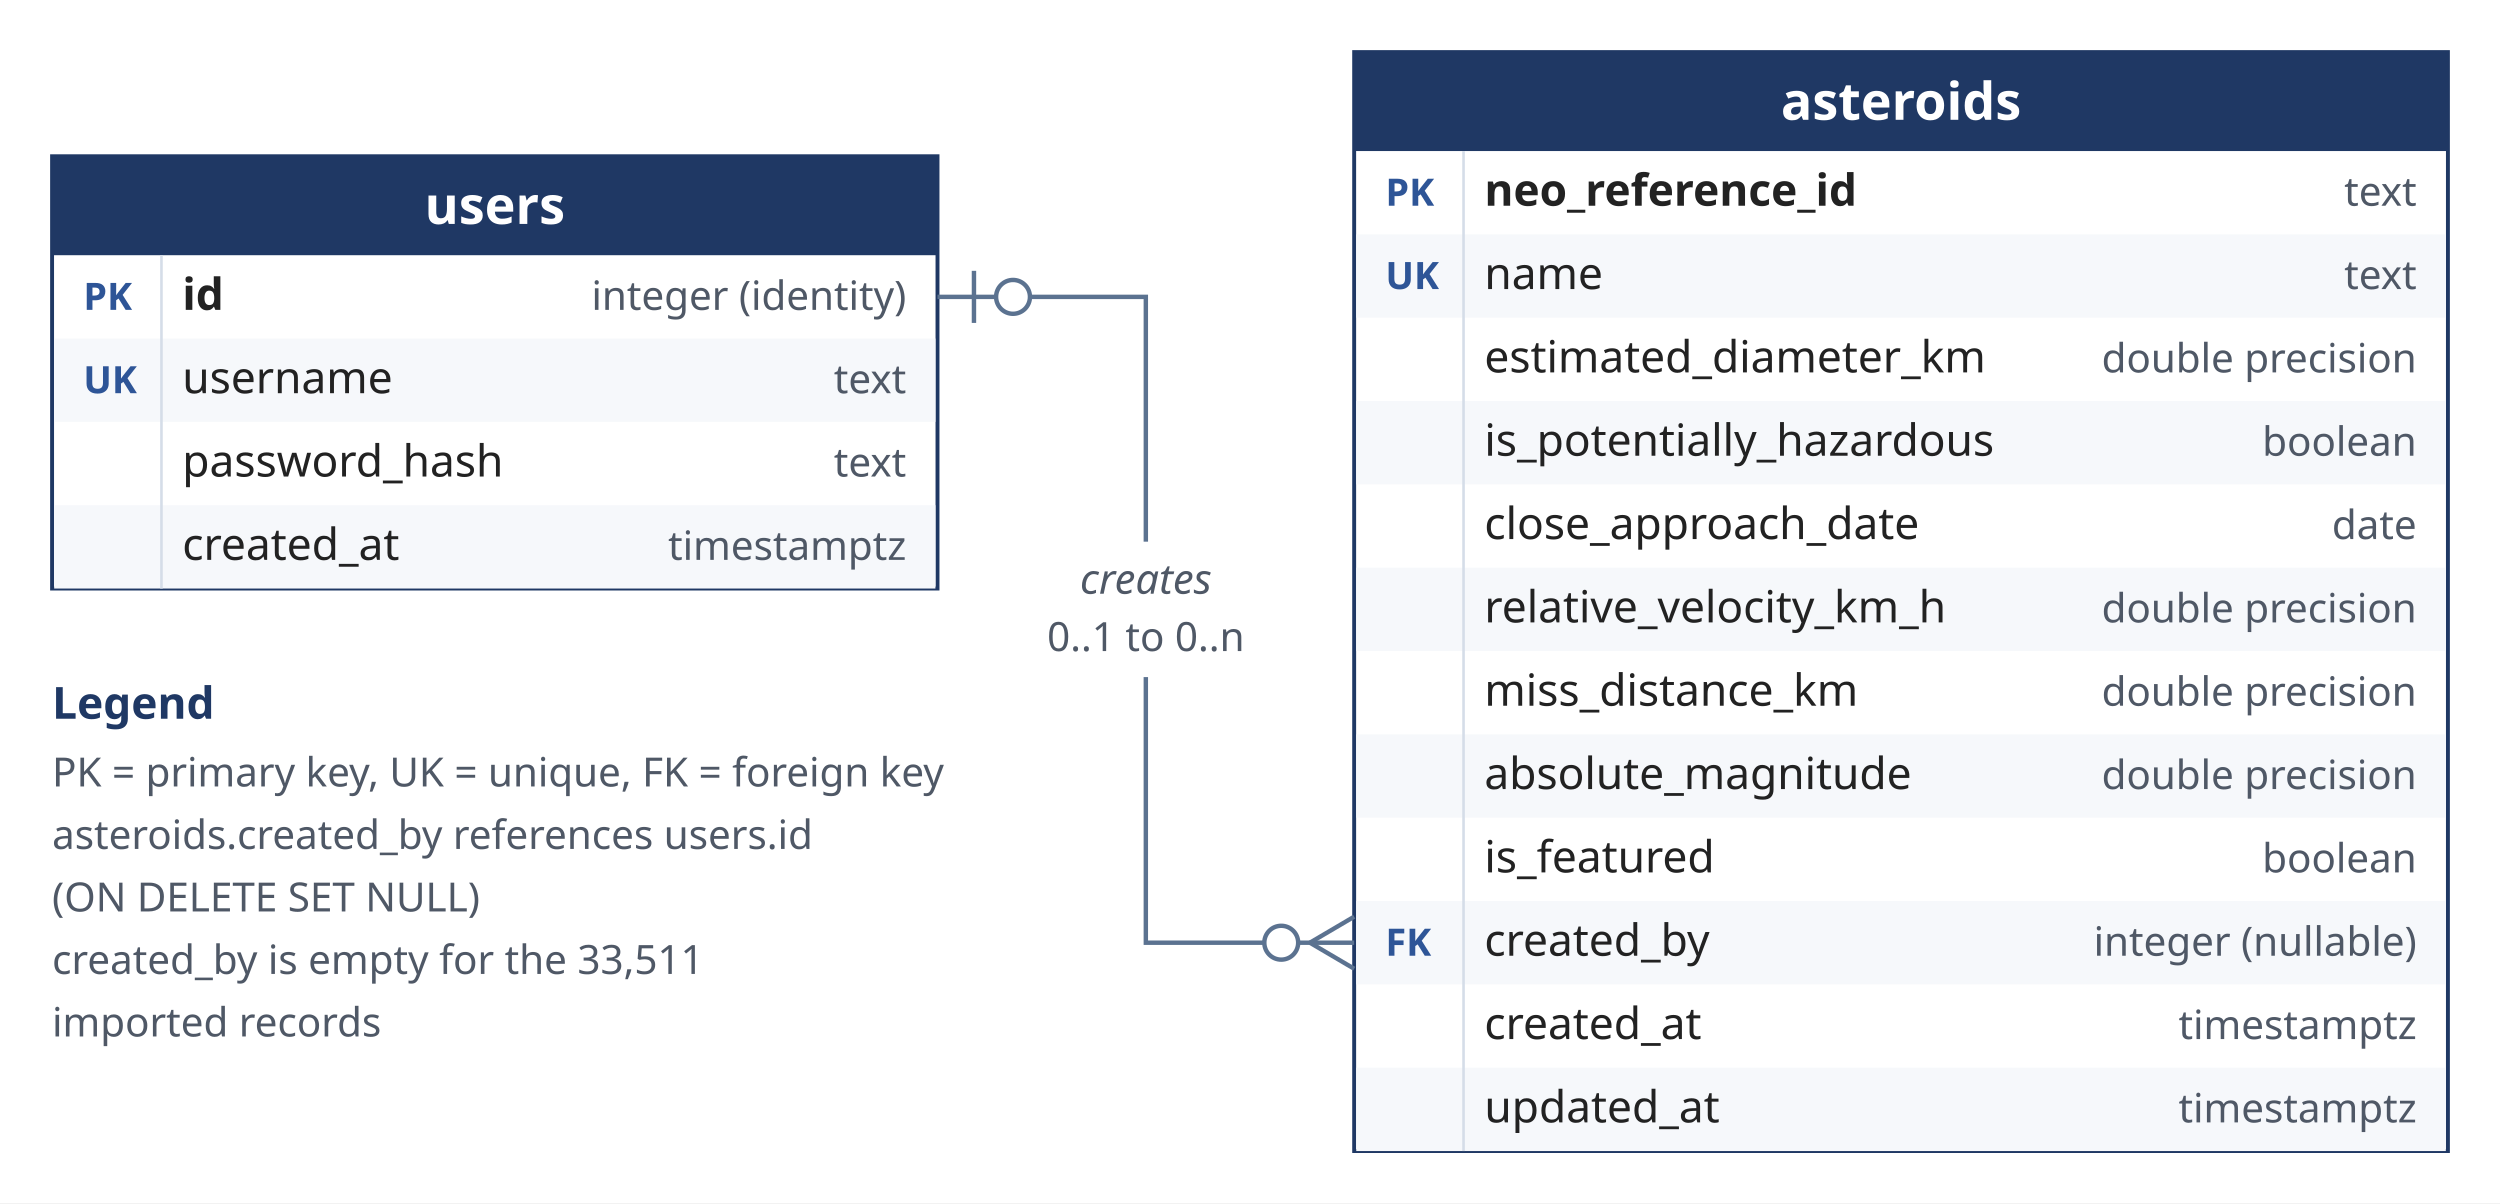
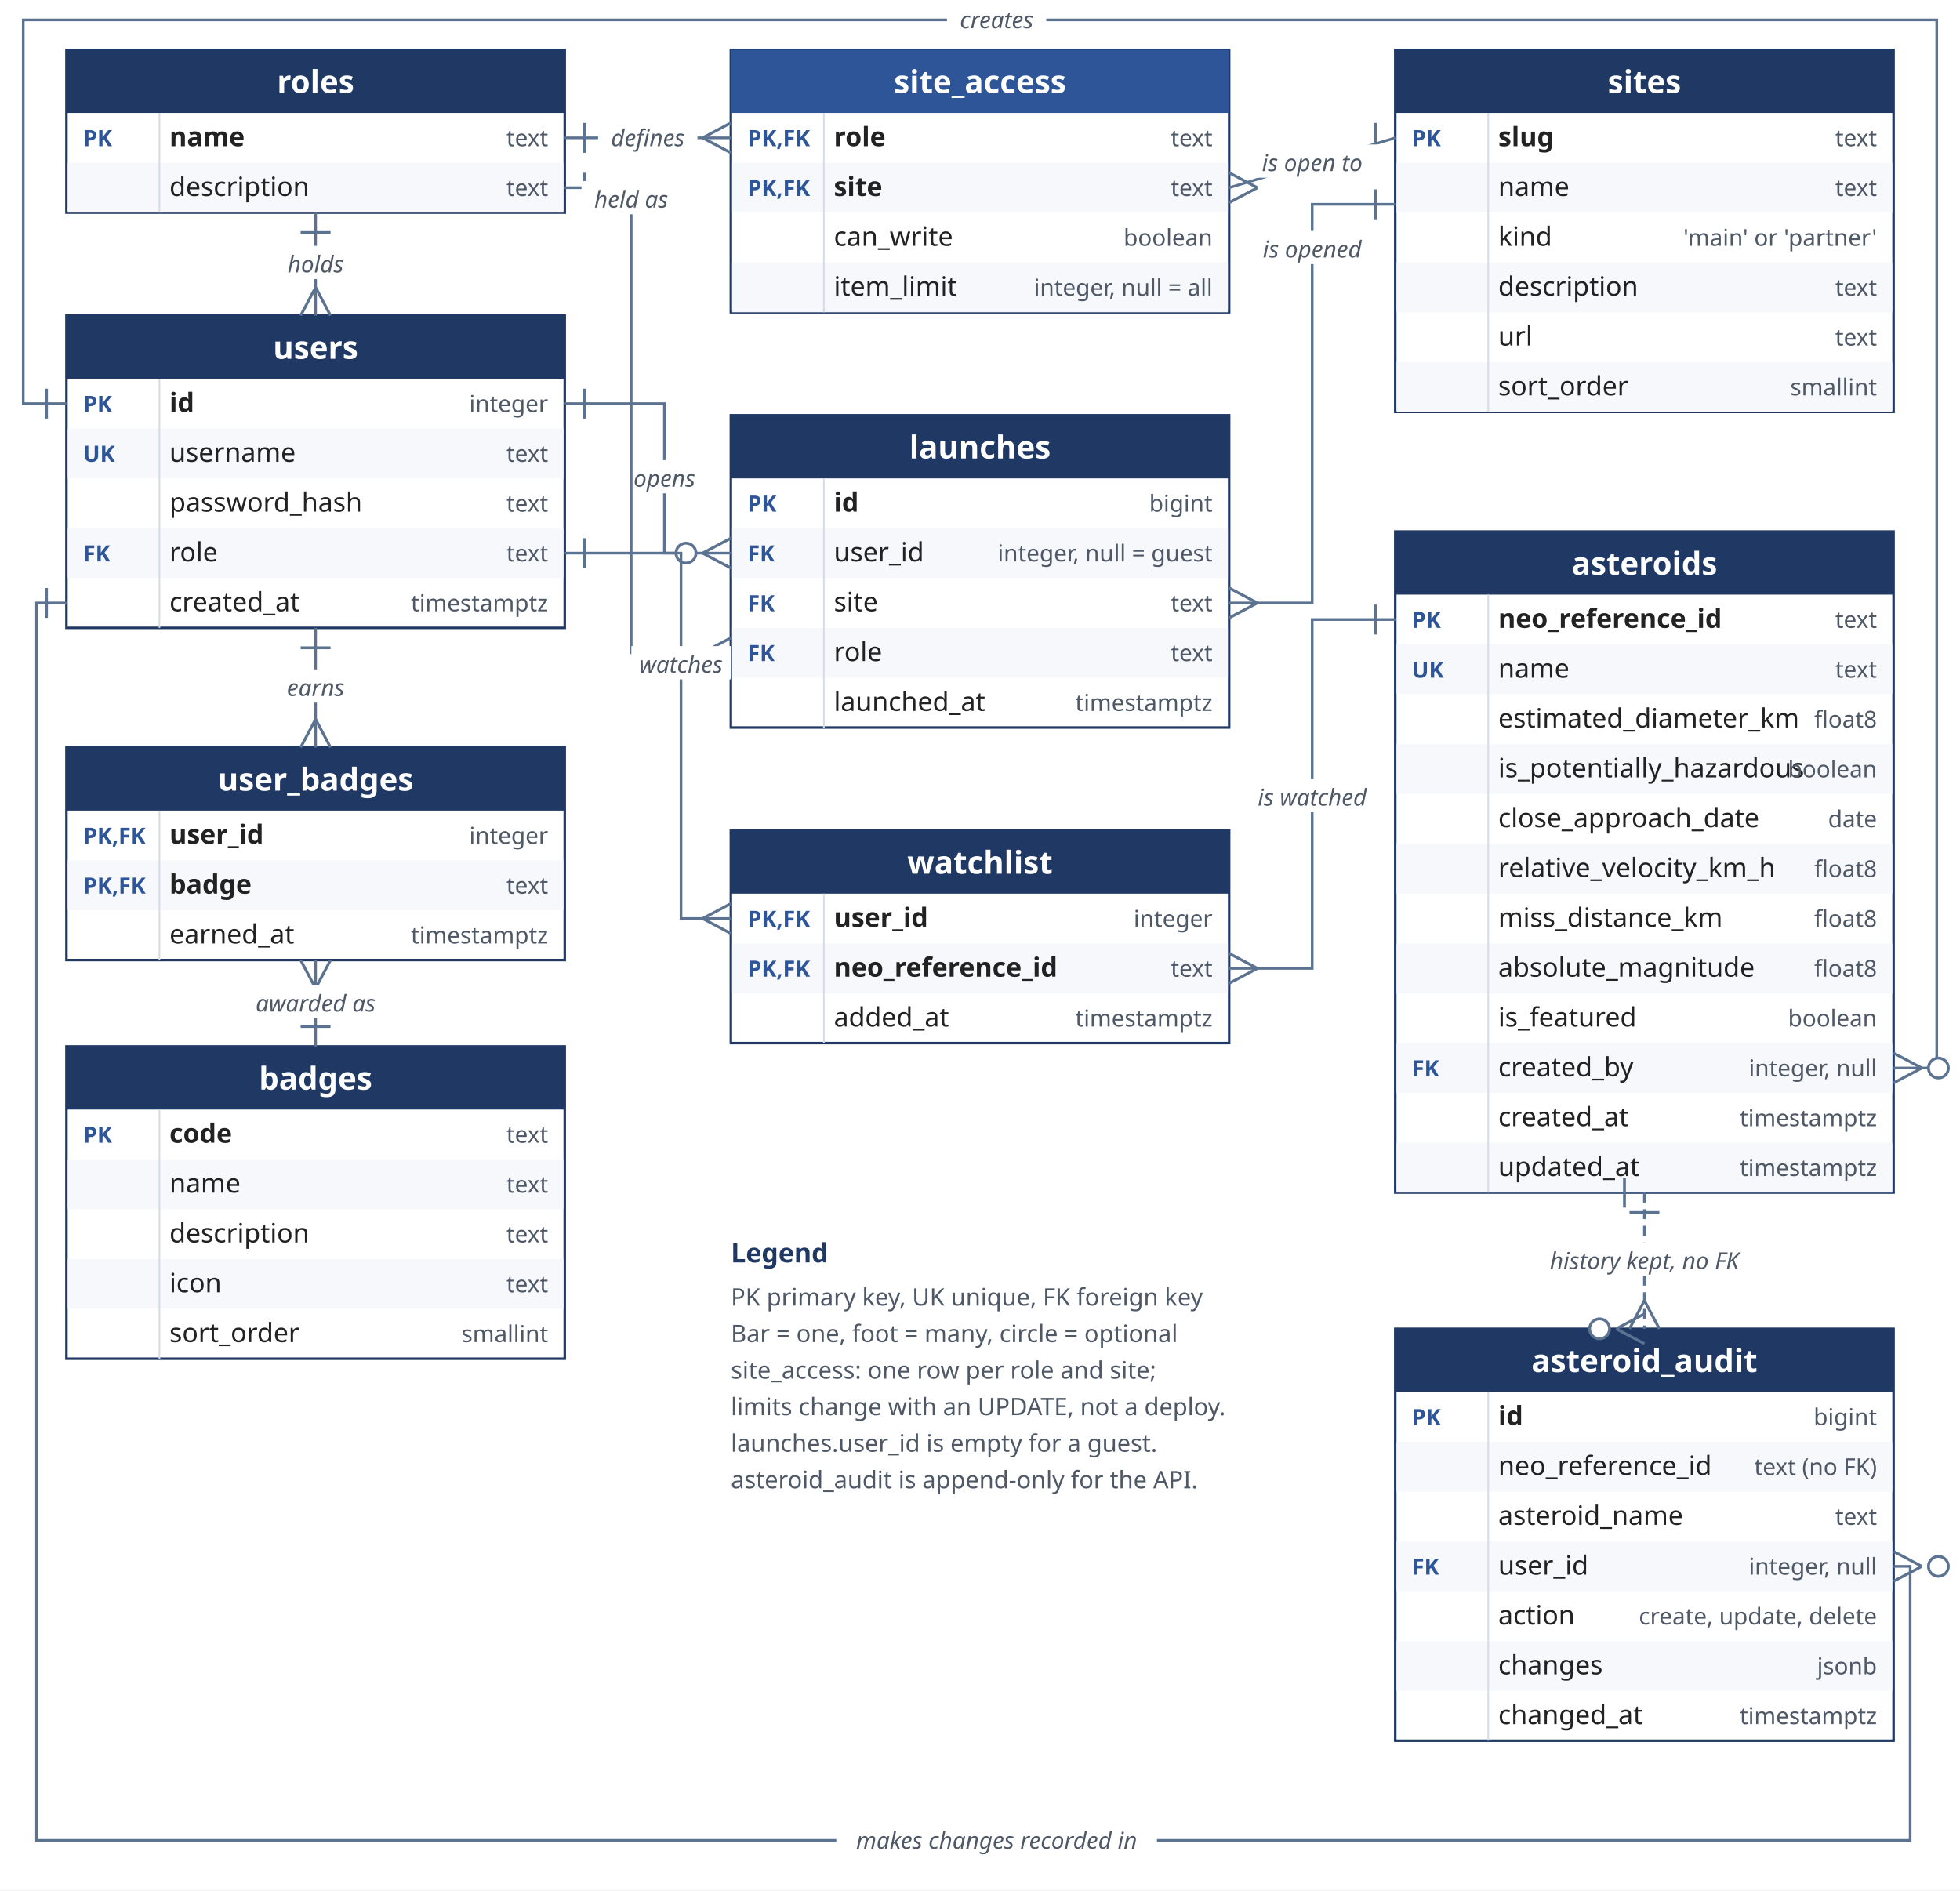
- <svg xmlns="http://www.w3.org/2000/svg" width="960" height="462" viewBox="0 0 960 462">
+ <svg xmlns="http://www.w3.org/2000/svg" width="1180" height="1138" viewBox="0 0 1180 1138">
  <defs>
    <marker id="a" viewBox="0 0 10 10" refX="9" refY="5" markerWidth="7" markerHeight="7" orient="auto-start-reverse">
      <path d="M0,0 L10,5 L0,10 z" fill="#5B7290" />
    </marker>
  </defs>
  <rect width="100%" height="100%" fill="#fff" />
-   <rect x="20" y="60" width="340" height="166" fill="#fff" stroke="#1F3864" stroke-width="1.5" />
-   <rect x="20" y="60" width="340" height="38" fill="#1F3864" />
-   <text x="190" y="86" font-family="Carlito, Calibri, sans-serif" font-size="20" fill="#fff" font-weight="bold" text-anchor="middle">users</text>
-   <text x="32" y="119" font-family="Carlito, Calibri, sans-serif" font-size="14.5" fill="#2E5597" font-weight="bold" text-anchor="start">PK</text>
-   <text x="70" y="119" font-family="Carlito, Calibri, sans-serif" font-size="17" fill="#222" font-weight="bold" text-anchor="start">id</text>
-   <text x="348" y="119" font-family="Carlito, Calibri, sans-serif" font-size="15.5" fill="#4f5866" text-anchor="end">integer (identity)</text>
-   <rect x="20.8" y="130" width="338.4" height="32" fill="#F6F8FB" />
-   <text x="32" y="151" font-family="Carlito, Calibri, sans-serif" font-size="14.5" fill="#2E5597" font-weight="bold" text-anchor="start">UK</text>
-   <text x="70" y="151" font-family="Carlito, Calibri, sans-serif" font-size="17" fill="#222" text-anchor="start">username</text>
-   <text x="348" y="151" font-family="Carlito, Calibri, sans-serif" font-size="15.5" fill="#4f5866" text-anchor="end">text</text>
-   <text x="32" y="183" font-family="Carlito, Calibri, sans-serif" font-size="14.5" fill="#2E5597" font-weight="bold" text-anchor="start" />
-   <text x="70" y="183" font-family="Carlito, Calibri, sans-serif" font-size="17" fill="#222" text-anchor="start">password_hash</text>
-   <text x="348" y="183" font-family="Carlito, Calibri, sans-serif" font-size="15.5" fill="#4f5866" text-anchor="end">text</text>
-   <rect x="20.8" y="194" width="338.4" height="32" fill="#F6F8FB" />
-   <text x="32" y="215" font-family="Carlito, Calibri, sans-serif" font-size="14.5" fill="#2E5597" font-weight="bold" text-anchor="start" />
-   <text x="70" y="215" font-family="Carlito, Calibri, sans-serif" font-size="17" fill="#222" text-anchor="start">created_at</text>
-   <text x="348" y="215" font-family="Carlito, Calibri, sans-serif" font-size="15.5" fill="#4f5866" text-anchor="end">timestamptz</text>
-   <line x1="62" y1="98" x2="62" y2="226" stroke="#d5dde8" />
-   <rect x="520" y="20" width="420" height="422" fill="#fff" stroke="#1F3864" stroke-width="1.5" />
-   <rect x="520" y="20" width="420" height="38" fill="#1F3864" />
-   <text x="730" y="46" font-family="Carlito, Calibri, sans-serif" font-size="20" fill="#fff" font-weight="bold" text-anchor="middle">asteroids</text>
-   <text x="532" y="79" font-family="Carlito, Calibri, sans-serif" font-size="14.5" fill="#2E5597" font-weight="bold" text-anchor="start">PK</text>
-   <text x="570" y="79" font-family="Carlito, Calibri, sans-serif" font-size="17" fill="#222" font-weight="bold" text-anchor="start">neo_reference_id</text>
-   <text x="928" y="79" font-family="Carlito, Calibri, sans-serif" font-size="15.5" fill="#4f5866" text-anchor="end">text</text>
-   <rect x="520.8" y="90" width="418.4" height="32" fill="#F6F8FB" />
-   <text x="532" y="111" font-family="Carlito, Calibri, sans-serif" font-size="14.5" fill="#2E5597" font-weight="bold" text-anchor="start">UK</text>
-   <text x="570" y="111" font-family="Carlito, Calibri, sans-serif" font-size="17" fill="#222" text-anchor="start">name</text>
-   <text x="928" y="111" font-family="Carlito, Calibri, sans-serif" font-size="15.5" fill="#4f5866" text-anchor="end">text</text>
-   <text x="532" y="143" font-family="Carlito, Calibri, sans-serif" font-size="14.5" fill="#2E5597" font-weight="bold" text-anchor="start" />
-   <text x="570" y="143" font-family="Carlito, Calibri, sans-serif" font-size="17" fill="#222" text-anchor="start">estimated_diameter_km</text>
-   <text x="928" y="143" font-family="Carlito, Calibri, sans-serif" font-size="15.5" fill="#4f5866" text-anchor="end">double precision</text>
-   <rect x="520.8" y="154" width="418.4" height="32" fill="#F6F8FB" />
-   <text x="532" y="175" font-family="Carlito, Calibri, sans-serif" font-size="14.5" fill="#2E5597" font-weight="bold" text-anchor="start" />
-   <text x="570" y="175" font-family="Carlito, Calibri, sans-serif" font-size="17" fill="#222" text-anchor="start">is_potentially_hazardous</text>
-   <text x="928" y="175" font-family="Carlito, Calibri, sans-serif" font-size="15.5" fill="#4f5866" text-anchor="end">boolean</text>
-   <text x="532" y="207" font-family="Carlito, Calibri, sans-serif" font-size="14.5" fill="#2E5597" font-weight="bold" text-anchor="start" />
-   <text x="570" y="207" font-family="Carlito, Calibri, sans-serif" font-size="17" fill="#222" text-anchor="start">close_approach_date</text>
-   <text x="928" y="207" font-family="Carlito, Calibri, sans-serif" font-size="15.5" fill="#4f5866" text-anchor="end">date</text>
-   <rect x="520.8" y="218" width="418.4" height="32" fill="#F6F8FB" />
-   <text x="532" y="239" font-family="Carlito, Calibri, sans-serif" font-size="14.5" fill="#2E5597" font-weight="bold" text-anchor="start" />
-   <text x="570" y="239" font-family="Carlito, Calibri, sans-serif" font-size="17" fill="#222" text-anchor="start">relative_velocity_km_h</text>
-   <text x="928" y="239" font-family="Carlito, Calibri, sans-serif" font-size="15.5" fill="#4f5866" text-anchor="end">double precision</text>
-   <text x="532" y="271" font-family="Carlito, Calibri, sans-serif" font-size="14.5" fill="#2E5597" font-weight="bold" text-anchor="start" />
-   <text x="570" y="271" font-family="Carlito, Calibri, sans-serif" font-size="17" fill="#222" text-anchor="start">miss_distance_km</text>
-   <text x="928" y="271" font-family="Carlito, Calibri, sans-serif" font-size="15.5" fill="#4f5866" text-anchor="end">double precision</text>
-   <rect x="520.8" y="282" width="418.4" height="32" fill="#F6F8FB" />
-   <text x="532" y="303" font-family="Carlito, Calibri, sans-serif" font-size="14.5" fill="#2E5597" font-weight="bold" text-anchor="start" />
-   <text x="570" y="303" font-family="Carlito, Calibri, sans-serif" font-size="17" fill="#222" text-anchor="start">absolute_magnitude</text>
-   <text x="928" y="303" font-family="Carlito, Calibri, sans-serif" font-size="15.5" fill="#4f5866" text-anchor="end">double precision</text>
-   <text x="532" y="335" font-family="Carlito, Calibri, sans-serif" font-size="14.5" fill="#2E5597" font-weight="bold" text-anchor="start" />
-   <text x="570" y="335" font-family="Carlito, Calibri, sans-serif" font-size="17" fill="#222" text-anchor="start">is_featured</text>
-   <text x="928" y="335" font-family="Carlito, Calibri, sans-serif" font-size="15.5" fill="#4f5866" text-anchor="end">boolean</text>
-   <rect x="520.8" y="346" width="418.4" height="32" fill="#F6F8FB" />
-   <text x="532" y="367" font-family="Carlito, Calibri, sans-serif" font-size="14.5" fill="#2E5597" font-weight="bold" text-anchor="start">FK</text>
-   <text x="570" y="367" font-family="Carlito, Calibri, sans-serif" font-size="17" fill="#222" text-anchor="start">created_by</text>
-   <text x="928" y="367" font-family="Carlito, Calibri, sans-serif" font-size="15.5" fill="#4f5866" text-anchor="end">integer (nullable)</text>
-   <text x="532" y="399" font-family="Carlito, Calibri, sans-serif" font-size="14.5" fill="#2E5597" font-weight="bold" text-anchor="start" />
-   <text x="570" y="399" font-family="Carlito, Calibri, sans-serif" font-size="17" fill="#222" text-anchor="start">created_at</text>
-   <text x="928" y="399" font-family="Carlito, Calibri, sans-serif" font-size="15.5" fill="#4f5866" text-anchor="end">timestamptz</text>
-   <rect x="520.8" y="410" width="418.4" height="32" fill="#F6F8FB" />
-   <text x="532" y="431" font-family="Carlito, Calibri, sans-serif" font-size="14.5" fill="#2E5597" font-weight="bold" text-anchor="start" />
-   <text x="570" y="431" font-family="Carlito, Calibri, sans-serif" font-size="17" fill="#222" text-anchor="start">updated_at</text>
-   <text x="928" y="431" font-family="Carlito, Calibri, sans-serif" font-size="15.5" fill="#4f5866" text-anchor="end">timestamptz</text>
-   <line x1="562" y1="58" x2="562" y2="442" stroke="#d5dde8" />
-   <path d="M360,114 H440 V362 H520" fill="none" stroke="#5B7290" stroke-width="1.7" />
-   <line x1="374" y1="104" x2="374" y2="124" stroke="#5B7290" stroke-width="1.7" />
-   <circle cx="389" cy="114" r="6.5" fill="#fff" stroke="#5B7290" stroke-width="1.7" />
-   <path d="M503,362 L520,352 M503,362 L520,372" stroke="#5B7290" stroke-width="1.7" />
-   <circle cx="492" cy="362" r="6.5" fill="#fff" stroke="#5B7290" stroke-width="1.7" />
-   <rect x="378" y="208" width="124" height="52" fill="#fff" />
-   <text x="440" y="228" font-family="Carlito, Calibri, sans-serif" font-size="16" fill="#4f5866" font-style="italic" text-anchor="middle">creates</text>
-   <text x="440" y="250" font-family="Carlito, Calibri, sans-serif" font-size="15.5" fill="#4f5866" text-anchor="middle">0..1 to 0..n</text>
-   <text x="20" y="276" font-family="Carlito, Calibri, sans-serif" font-size="17" fill="#1F3864" font-weight="bold" text-anchor="start">Legend</text>
-   <text x="20" y="302" font-family="Carlito, Calibri, sans-serif" font-size="15.5" fill="#4f5866" text-anchor="start">PK = primary key, UK = unique, FK = foreign key</text>
-   <text x="20" y="326" font-family="Carlito, Calibri, sans-serif" font-size="15.5" fill="#4f5866" text-anchor="start">asteroids.created_by references users.id</text>
-   <text x="20" y="350" font-family="Carlito, Calibri, sans-serif" font-size="15.5" fill="#4f5866" text-anchor="start">(ON DELETE SET NULL)</text>
-   <text x="20" y="374" font-family="Carlito, Calibri, sans-serif" font-size="15.5" fill="#4f5866" text-anchor="start">created_by is empty for the 33,511</text>
-   <text x="20" y="398" font-family="Carlito, Calibri, sans-serif" font-size="15.5" fill="#4f5866" text-anchor="start">imported records</text>
+   <rect x="40" y="30" width="300" height="98" fill="#fff" stroke="#1F3864" stroke-width="1.5" />
+   <rect x="40" y="30" width="300" height="38" fill="#1F3864" />
+   <text x="190" y="56" font-family="Carlito, Calibri, sans-serif" font-size="19" fill="#fff" font-weight="bold" text-anchor="middle">roles</text>
+   <text x="50" y="88" font-family="Carlito, Calibri, sans-serif" font-size="13.5" fill="#2E5597" font-weight="bold" text-anchor="start">PK</text>
+   <text x="102" y="88" font-family="Carlito, Calibri, sans-serif" font-size="16" fill="#222" font-weight="bold" text-anchor="start">name</text>
+   <text x="330" y="88" font-family="Carlito, Calibri, sans-serif" font-size="14" fill="#4f5866" text-anchor="end">text</text>
+   <rect x="40.8" y="98" width="298.4" height="30" fill="#F6F8FB" />
+   <text x="50" y="118" font-family="Carlito, Calibri, sans-serif" font-size="13.5" fill="#2E5597" font-weight="bold" text-anchor="start" />
+   <text x="102" y="118" font-family="Carlito, Calibri, sans-serif" font-size="16" fill="#222" text-anchor="start">description</text>
+   <text x="330" y="118" font-family="Carlito, Calibri, sans-serif" font-size="14" fill="#4f5866" text-anchor="end">text</text>
+   <line x1="96" y1="68" x2="96" y2="128" stroke="#d5dde8" />
+   <rect x="40" y="190" width="300" height="188" fill="#fff" stroke="#1F3864" stroke-width="1.5" />
+   <rect x="40" y="190" width="300" height="38" fill="#1F3864" />
+   <text x="190" y="216" font-family="Carlito, Calibri, sans-serif" font-size="19" fill="#fff" font-weight="bold" text-anchor="middle">users</text>
+   <text x="50" y="248" font-family="Carlito, Calibri, sans-serif" font-size="13.5" fill="#2E5597" font-weight="bold" text-anchor="start">PK</text>
+   <text x="102" y="248" font-family="Carlito, Calibri, sans-serif" font-size="16" fill="#222" font-weight="bold" text-anchor="start">id</text>
+   <text x="330" y="248" font-family="Carlito, Calibri, sans-serif" font-size="14" fill="#4f5866" text-anchor="end">integer</text>
+   <rect x="40.8" y="258" width="298.4" height="30" fill="#F6F8FB" />
+   <text x="50" y="278" font-family="Carlito, Calibri, sans-serif" font-size="13.5" fill="#2E5597" font-weight="bold" text-anchor="start">UK</text>
+   <text x="102" y="278" font-family="Carlito, Calibri, sans-serif" font-size="16" fill="#222" text-anchor="start">username</text>
+   <text x="330" y="278" font-family="Carlito, Calibri, sans-serif" font-size="14" fill="#4f5866" text-anchor="end">text</text>
+   <text x="50" y="308" font-family="Carlito, Calibri, sans-serif" font-size="13.5" fill="#2E5597" font-weight="bold" text-anchor="start" />
+   <text x="102" y="308" font-family="Carlito, Calibri, sans-serif" font-size="16" fill="#222" text-anchor="start">password_hash</text>
+   <text x="330" y="308" font-family="Carlito, Calibri, sans-serif" font-size="14" fill="#4f5866" text-anchor="end">text</text>
+   <rect x="40.8" y="318" width="298.4" height="30" fill="#F6F8FB" />
+   <text x="50" y="338" font-family="Carlito, Calibri, sans-serif" font-size="13.5" fill="#2E5597" font-weight="bold" text-anchor="start">FK</text>
+   <text x="102" y="338" font-family="Carlito, Calibri, sans-serif" font-size="16" fill="#222" text-anchor="start">role</text>
+   <text x="330" y="338" font-family="Carlito, Calibri, sans-serif" font-size="14" fill="#4f5866" text-anchor="end">text</text>
+   <text x="50" y="368" font-family="Carlito, Calibri, sans-serif" font-size="13.5" fill="#2E5597" font-weight="bold" text-anchor="start" />
+   <text x="102" y="368" font-family="Carlito, Calibri, sans-serif" font-size="16" fill="#222" text-anchor="start">created_at</text>
+   <text x="330" y="368" font-family="Carlito, Calibri, sans-serif" font-size="14" fill="#4f5866" text-anchor="end">timestamptz</text>
+   <line x1="96" y1="228" x2="96" y2="378" stroke="#d5dde8" />
+   <rect x="40" y="450" width="300" height="128" fill="#fff" stroke="#1F3864" stroke-width="1.5" />
+   <rect x="40" y="450" width="300" height="38" fill="#1F3864" />
+   <text x="190" y="476" font-family="Carlito, Calibri, sans-serif" font-size="19" fill="#fff" font-weight="bold" text-anchor="middle">user_badges</text>
+   <text x="50" y="508" font-family="Carlito, Calibri, sans-serif" font-size="13.5" fill="#2E5597" font-weight="bold" text-anchor="start">PK,FK</text>
+   <text x="102" y="508" font-family="Carlito, Calibri, sans-serif" font-size="16" fill="#222" font-weight="bold" text-anchor="start">user_id</text>
+   <text x="330" y="508" font-family="Carlito, Calibri, sans-serif" font-size="14" fill="#4f5866" text-anchor="end">integer</text>
+   <rect x="40.8" y="518" width="298.4" height="30" fill="#F6F8FB" />
+   <text x="50" y="538" font-family="Carlito, Calibri, sans-serif" font-size="13.5" fill="#2E5597" font-weight="bold" text-anchor="start">PK,FK</text>
+   <text x="102" y="538" font-family="Carlito, Calibri, sans-serif" font-size="16" fill="#222" font-weight="bold" text-anchor="start">badge</text>
+   <text x="330" y="538" font-family="Carlito, Calibri, sans-serif" font-size="14" fill="#4f5866" text-anchor="end">text</text>
+   <text x="50" y="568" font-family="Carlito, Calibri, sans-serif" font-size="13.5" fill="#2E5597" font-weight="bold" text-anchor="start" />
+   <text x="102" y="568" font-family="Carlito, Calibri, sans-serif" font-size="16" fill="#222" text-anchor="start">earned_at</text>
+   <text x="330" y="568" font-family="Carlito, Calibri, sans-serif" font-size="14" fill="#4f5866" text-anchor="end">timestamptz</text>
+   <line x1="96" y1="488" x2="96" y2="578" stroke="#d5dde8" />
+   <rect x="40" y="630" width="300" height="188" fill="#fff" stroke="#1F3864" stroke-width="1.5" />
+   <rect x="40" y="630" width="300" height="38" fill="#1F3864" />
+   <text x="190" y="656" font-family="Carlito, Calibri, sans-serif" font-size="19" fill="#fff" font-weight="bold" text-anchor="middle">badges</text>
+   <text x="50" y="688" font-family="Carlito, Calibri, sans-serif" font-size="13.5" fill="#2E5597" font-weight="bold" text-anchor="start">PK</text>
+   <text x="102" y="688" font-family="Carlito, Calibri, sans-serif" font-size="16" fill="#222" font-weight="bold" text-anchor="start">code</text>
+   <text x="330" y="688" font-family="Carlito, Calibri, sans-serif" font-size="14" fill="#4f5866" text-anchor="end">text</text>
+   <rect x="40.8" y="698" width="298.4" height="30" fill="#F6F8FB" />
+   <text x="50" y="718" font-family="Carlito, Calibri, sans-serif" font-size="13.5" fill="#2E5597" font-weight="bold" text-anchor="start" />
+   <text x="102" y="718" font-family="Carlito, Calibri, sans-serif" font-size="16" fill="#222" text-anchor="start">name</text>
+   <text x="330" y="718" font-family="Carlito, Calibri, sans-serif" font-size="14" fill="#4f5866" text-anchor="end">text</text>
+   <text x="50" y="748" font-family="Carlito, Calibri, sans-serif" font-size="13.5" fill="#2E5597" font-weight="bold" text-anchor="start" />
+   <text x="102" y="748" font-family="Carlito, Calibri, sans-serif" font-size="16" fill="#222" text-anchor="start">description</text>
+   <text x="330" y="748" font-family="Carlito, Calibri, sans-serif" font-size="14" fill="#4f5866" text-anchor="end">text</text>
+   <rect x="40.8" y="758" width="298.4" height="30" fill="#F6F8FB" />
+   <text x="50" y="778" font-family="Carlito, Calibri, sans-serif" font-size="13.5" fill="#2E5597" font-weight="bold" text-anchor="start" />
+   <text x="102" y="778" font-family="Carlito, Calibri, sans-serif" font-size="16" fill="#222" text-anchor="start">icon</text>
+   <text x="330" y="778" font-family="Carlito, Calibri, sans-serif" font-size="14" fill="#4f5866" text-anchor="end">text</text>
+   <text x="50" y="808" font-family="Carlito, Calibri, sans-serif" font-size="13.5" fill="#2E5597" font-weight="bold" text-anchor="start" />
+   <text x="102" y="808" font-family="Carlito, Calibri, sans-serif" font-size="16" fill="#222" text-anchor="start">sort_order</text>
+   <text x="330" y="808" font-family="Carlito, Calibri, sans-serif" font-size="14" fill="#4f5866" text-anchor="end">smallint</text>
+   <line x1="96" y1="668" x2="96" y2="818" stroke="#d5dde8" />
+   <rect x="440" y="30" width="300" height="158" fill="#fff" stroke="#1F3864" stroke-width="1.5" />
+   <rect x="440" y="30" width="300" height="38" fill="#2E5597" />
+   <text x="590" y="56" font-family="Carlito, Calibri, sans-serif" font-size="19" fill="#fff" font-weight="bold" text-anchor="middle">site_access</text>
+   <text x="450" y="88" font-family="Carlito, Calibri, sans-serif" font-size="13.5" fill="#2E5597" font-weight="bold" text-anchor="start">PK,FK</text>
+   <text x="502" y="88" font-family="Carlito, Calibri, sans-serif" font-size="16" fill="#222" font-weight="bold" text-anchor="start">role</text>
+   <text x="730" y="88" font-family="Carlito, Calibri, sans-serif" font-size="14" fill="#4f5866" text-anchor="end">text</text>
+   <rect x="440.8" y="98" width="298.4" height="30" fill="#F6F8FB" />
+   <text x="450" y="118" font-family="Carlito, Calibri, sans-serif" font-size="13.5" fill="#2E5597" font-weight="bold" text-anchor="start">PK,FK</text>
+   <text x="502" y="118" font-family="Carlito, Calibri, sans-serif" font-size="16" fill="#222" font-weight="bold" text-anchor="start">site</text>
+   <text x="730" y="118" font-family="Carlito, Calibri, sans-serif" font-size="14" fill="#4f5866" text-anchor="end">text</text>
+   <text x="450" y="148" font-family="Carlito, Calibri, sans-serif" font-size="13.5" fill="#2E5597" font-weight="bold" text-anchor="start" />
+   <text x="502" y="148" font-family="Carlito, Calibri, sans-serif" font-size="16" fill="#222" text-anchor="start">can_write</text>
+   <text x="730" y="148" font-family="Carlito, Calibri, sans-serif" font-size="14" fill="#4f5866" text-anchor="end">boolean</text>
+   <rect x="440.8" y="158" width="298.4" height="30" fill="#F6F8FB" />
+   <text x="450" y="178" font-family="Carlito, Calibri, sans-serif" font-size="13.5" fill="#2E5597" font-weight="bold" text-anchor="start" />
+   <text x="502" y="178" font-family="Carlito, Calibri, sans-serif" font-size="16" fill="#222" text-anchor="start">item_limit</text>
+   <text x="730" y="178" font-family="Carlito, Calibri, sans-serif" font-size="14" fill="#4f5866" text-anchor="end">integer, null = all</text>
+   <line x1="496" y1="68" x2="496" y2="188" stroke="#d5dde8" />
+   <rect x="440" y="250" width="300" height="188" fill="#fff" stroke="#1F3864" stroke-width="1.5" />
+   <rect x="440" y="250" width="300" height="38" fill="#1F3864" />
+   <text x="590" y="276" font-family="Carlito, Calibri, sans-serif" font-size="19" fill="#fff" font-weight="bold" text-anchor="middle">launches</text>
+   <text x="450" y="308" font-family="Carlito, Calibri, sans-serif" font-size="13.5" fill="#2E5597" font-weight="bold" text-anchor="start">PK</text>
+   <text x="502" y="308" font-family="Carlito, Calibri, sans-serif" font-size="16" fill="#222" font-weight="bold" text-anchor="start">id</text>
+   <text x="730" y="308" font-family="Carlito, Calibri, sans-serif" font-size="14" fill="#4f5866" text-anchor="end">bigint</text>
+   <rect x="440.8" y="318" width="298.4" height="30" fill="#F6F8FB" />
+   <text x="450" y="338" font-family="Carlito, Calibri, sans-serif" font-size="13.5" fill="#2E5597" font-weight="bold" text-anchor="start">FK</text>
+   <text x="502" y="338" font-family="Carlito, Calibri, sans-serif" font-size="16" fill="#222" text-anchor="start">user_id</text>
+   <text x="730" y="338" font-family="Carlito, Calibri, sans-serif" font-size="14" fill="#4f5866" text-anchor="end">integer, null = guest</text>
+   <text x="450" y="368" font-family="Carlito, Calibri, sans-serif" font-size="13.5" fill="#2E5597" font-weight="bold" text-anchor="start">FK</text>
+   <text x="502" y="368" font-family="Carlito, Calibri, sans-serif" font-size="16" fill="#222" text-anchor="start">site</text>
+   <text x="730" y="368" font-family="Carlito, Calibri, sans-serif" font-size="14" fill="#4f5866" text-anchor="end">text</text>
+   <rect x="440.8" y="378" width="298.4" height="30" fill="#F6F8FB" />
+   <text x="450" y="398" font-family="Carlito, Calibri, sans-serif" font-size="13.5" fill="#2E5597" font-weight="bold" text-anchor="start">FK</text>
+   <text x="502" y="398" font-family="Carlito, Calibri, sans-serif" font-size="16" fill="#222" text-anchor="start">role</text>
+   <text x="730" y="398" font-family="Carlito, Calibri, sans-serif" font-size="14" fill="#4f5866" text-anchor="end">text</text>
+   <text x="450" y="428" font-family="Carlito, Calibri, sans-serif" font-size="13.5" fill="#2E5597" font-weight="bold" text-anchor="start" />
+   <text x="502" y="428" font-family="Carlito, Calibri, sans-serif" font-size="16" fill="#222" text-anchor="start">launched_at</text>
+   <text x="730" y="428" font-family="Carlito, Calibri, sans-serif" font-size="14" fill="#4f5866" text-anchor="end">timestamptz</text>
+   <line x1="496" y1="288" x2="496" y2="438" stroke="#d5dde8" />
+   <rect x="440" y="500" width="300" height="128" fill="#fff" stroke="#1F3864" stroke-width="1.5" />
+   <rect x="440" y="500" width="300" height="38" fill="#1F3864" />
+   <text x="590" y="526" font-family="Carlito, Calibri, sans-serif" font-size="19" fill="#fff" font-weight="bold" text-anchor="middle">watchlist</text>
+   <text x="450" y="558" font-family="Carlito, Calibri, sans-serif" font-size="13.5" fill="#2E5597" font-weight="bold" text-anchor="start">PK,FK</text>
+   <text x="502" y="558" font-family="Carlito, Calibri, sans-serif" font-size="16" fill="#222" font-weight="bold" text-anchor="start">user_id</text>
+   <text x="730" y="558" font-family="Carlito, Calibri, sans-serif" font-size="14" fill="#4f5866" text-anchor="end">integer</text>
+   <rect x="440.8" y="568" width="298.4" height="30" fill="#F6F8FB" />
+   <text x="450" y="588" font-family="Carlito, Calibri, sans-serif" font-size="13.5" fill="#2E5597" font-weight="bold" text-anchor="start">PK,FK</text>
+   <text x="502" y="588" font-family="Carlito, Calibri, sans-serif" font-size="16" fill="#222" font-weight="bold" text-anchor="start">neo_reference_id</text>
+   <text x="730" y="588" font-family="Carlito, Calibri, sans-serif" font-size="14" fill="#4f5866" text-anchor="end">text</text>
+   <text x="450" y="618" font-family="Carlito, Calibri, sans-serif" font-size="13.5" fill="#2E5597" font-weight="bold" text-anchor="start" />
+   <text x="502" y="618" font-family="Carlito, Calibri, sans-serif" font-size="16" fill="#222" text-anchor="start">added_at</text>
+   <text x="730" y="618" font-family="Carlito, Calibri, sans-serif" font-size="14" fill="#4f5866" text-anchor="end">timestamptz</text>
+   <line x1="496" y1="538" x2="496" y2="628" stroke="#d5dde8" />
+   <rect x="840" y="30" width="300" height="218" fill="#fff" stroke="#1F3864" stroke-width="1.5" />
+   <rect x="840" y="30" width="300" height="38" fill="#1F3864" />
+   <text x="990" y="56" font-family="Carlito, Calibri, sans-serif" font-size="19" fill="#fff" font-weight="bold" text-anchor="middle">sites</text>
+   <text x="850" y="88" font-family="Carlito, Calibri, sans-serif" font-size="13.5" fill="#2E5597" font-weight="bold" text-anchor="start">PK</text>
+   <text x="902" y="88" font-family="Carlito, Calibri, sans-serif" font-size="16" fill="#222" font-weight="bold" text-anchor="start">slug</text>
+   <text x="1130" y="88" font-family="Carlito, Calibri, sans-serif" font-size="14" fill="#4f5866" text-anchor="end">text</text>
+   <rect x="840.8" y="98" width="298.4" height="30" fill="#F6F8FB" />
+   <text x="850" y="118" font-family="Carlito, Calibri, sans-serif" font-size="13.5" fill="#2E5597" font-weight="bold" text-anchor="start" />
+   <text x="902" y="118" font-family="Carlito, Calibri, sans-serif" font-size="16" fill="#222" text-anchor="start">name</text>
+   <text x="1130" y="118" font-family="Carlito, Calibri, sans-serif" font-size="14" fill="#4f5866" text-anchor="end">text</text>
+   <text x="850" y="148" font-family="Carlito, Calibri, sans-serif" font-size="13.5" fill="#2E5597" font-weight="bold" text-anchor="start" />
+   <text x="902" y="148" font-family="Carlito, Calibri, sans-serif" font-size="16" fill="#222" text-anchor="start">kind</text>
+   <text x="1130" y="148" font-family="Carlito, Calibri, sans-serif" font-size="14" fill="#4f5866" text-anchor="end">'main' or 'partner'</text>
+   <rect x="840.8" y="158" width="298.4" height="30" fill="#F6F8FB" />
+   <text x="850" y="178" font-family="Carlito, Calibri, sans-serif" font-size="13.5" fill="#2E5597" font-weight="bold" text-anchor="start" />
+   <text x="902" y="178" font-family="Carlito, Calibri, sans-serif" font-size="16" fill="#222" text-anchor="start">description</text>
+   <text x="1130" y="178" font-family="Carlito, Calibri, sans-serif" font-size="14" fill="#4f5866" text-anchor="end">text</text>
+   <text x="850" y="208" font-family="Carlito, Calibri, sans-serif" font-size="13.5" fill="#2E5597" font-weight="bold" text-anchor="start" />
+   <text x="902" y="208" font-family="Carlito, Calibri, sans-serif" font-size="16" fill="#222" text-anchor="start">url</text>
+   <text x="1130" y="208" font-family="Carlito, Calibri, sans-serif" font-size="14" fill="#4f5866" text-anchor="end">text</text>
+   <rect x="840.8" y="218" width="298.4" height="30" fill="#F6F8FB" />
+   <text x="850" y="238" font-family="Carlito, Calibri, sans-serif" font-size="13.5" fill="#2E5597" font-weight="bold" text-anchor="start" />
+   <text x="902" y="238" font-family="Carlito, Calibri, sans-serif" font-size="16" fill="#222" text-anchor="start">sort_order</text>
+   <text x="1130" y="238" font-family="Carlito, Calibri, sans-serif" font-size="14" fill="#4f5866" text-anchor="end">smallint</text>
+   <line x1="896" y1="68" x2="896" y2="248" stroke="#d5dde8" />
+   <rect x="840" y="320" width="300" height="398" fill="#fff" stroke="#1F3864" stroke-width="1.5" />
+   <rect x="840" y="320" width="300" height="38" fill="#1F3864" />
+   <text x="990" y="346" font-family="Carlito, Calibri, sans-serif" font-size="19" fill="#fff" font-weight="bold" text-anchor="middle">asteroids</text>
+   <text x="850" y="378" font-family="Carlito, Calibri, sans-serif" font-size="13.5" fill="#2E5597" font-weight="bold" text-anchor="start">PK</text>
+   <text x="902" y="378" font-family="Carlito, Calibri, sans-serif" font-size="16" fill="#222" font-weight="bold" text-anchor="start">neo_reference_id</text>
+   <text x="1130" y="378" font-family="Carlito, Calibri, sans-serif" font-size="14" fill="#4f5866" text-anchor="end">text</text>
+   <rect x="840.8" y="388" width="298.4" height="30" fill="#F6F8FB" />
+   <text x="850" y="408" font-family="Carlito, Calibri, sans-serif" font-size="13.5" fill="#2E5597" font-weight="bold" text-anchor="start">UK</text>
+   <text x="902" y="408" font-family="Carlito, Calibri, sans-serif" font-size="16" fill="#222" text-anchor="start">name</text>
+   <text x="1130" y="408" font-family="Carlito, Calibri, sans-serif" font-size="14" fill="#4f5866" text-anchor="end">text</text>
+   <text x="850" y="438" font-family="Carlito, Calibri, sans-serif" font-size="13.5" fill="#2E5597" font-weight="bold" text-anchor="start" />
+   <text x="902" y="438" font-family="Carlito, Calibri, sans-serif" font-size="16" fill="#222" text-anchor="start">estimated_diameter_km</text>
+   <text x="1130" y="438" font-family="Carlito, Calibri, sans-serif" font-size="14" fill="#4f5866" text-anchor="end">float8</text>
+   <rect x="840.8" y="448" width="298.4" height="30" fill="#F6F8FB" />
+   <text x="850" y="468" font-family="Carlito, Calibri, sans-serif" font-size="13.5" fill="#2E5597" font-weight="bold" text-anchor="start" />
+   <text x="902" y="468" font-family="Carlito, Calibri, sans-serif" font-size="16" fill="#222" text-anchor="start">is_potentially_hazardous</text>
+   <text x="1130" y="468" font-family="Carlito, Calibri, sans-serif" font-size="14" fill="#4f5866" text-anchor="end">boolean</text>
+   <text x="850" y="498" font-family="Carlito, Calibri, sans-serif" font-size="13.5" fill="#2E5597" font-weight="bold" text-anchor="start" />
+   <text x="902" y="498" font-family="Carlito, Calibri, sans-serif" font-size="16" fill="#222" text-anchor="start">close_approach_date</text>
+   <text x="1130" y="498" font-family="Carlito, Calibri, sans-serif" font-size="14" fill="#4f5866" text-anchor="end">date</text>
+   <rect x="840.8" y="508" width="298.4" height="30" fill="#F6F8FB" />
+   <text x="850" y="528" font-family="Carlito, Calibri, sans-serif" font-size="13.5" fill="#2E5597" font-weight="bold" text-anchor="start" />
+   <text x="902" y="528" font-family="Carlito, Calibri, sans-serif" font-size="16" fill="#222" text-anchor="start">relative_velocity_km_h</text>
+   <text x="1130" y="528" font-family="Carlito, Calibri, sans-serif" font-size="14" fill="#4f5866" text-anchor="end">float8</text>
+   <text x="850" y="558" font-family="Carlito, Calibri, sans-serif" font-size="13.5" fill="#2E5597" font-weight="bold" text-anchor="start" />
+   <text x="902" y="558" font-family="Carlito, Calibri, sans-serif" font-size="16" fill="#222" text-anchor="start">miss_distance_km</text>
+   <text x="1130" y="558" font-family="Carlito, Calibri, sans-serif" font-size="14" fill="#4f5866" text-anchor="end">float8</text>
+   <rect x="840.8" y="568" width="298.4" height="30" fill="#F6F8FB" />
+   <text x="850" y="588" font-family="Carlito, Calibri, sans-serif" font-size="13.5" fill="#2E5597" font-weight="bold" text-anchor="start" />
+   <text x="902" y="588" font-family="Carlito, Calibri, sans-serif" font-size="16" fill="#222" text-anchor="start">absolute_magnitude</text>
+   <text x="1130" y="588" font-family="Carlito, Calibri, sans-serif" font-size="14" fill="#4f5866" text-anchor="end">float8</text>
+   <text x="850" y="618" font-family="Carlito, Calibri, sans-serif" font-size="13.5" fill="#2E5597" font-weight="bold" text-anchor="start" />
+   <text x="902" y="618" font-family="Carlito, Calibri, sans-serif" font-size="16" fill="#222" text-anchor="start">is_featured</text>
+   <text x="1130" y="618" font-family="Carlito, Calibri, sans-serif" font-size="14" fill="#4f5866" text-anchor="end">boolean</text>
+   <rect x="840.8" y="628" width="298.4" height="30" fill="#F6F8FB" />
+   <text x="850" y="648" font-family="Carlito, Calibri, sans-serif" font-size="13.5" fill="#2E5597" font-weight="bold" text-anchor="start">FK</text>
+   <text x="902" y="648" font-family="Carlito, Calibri, sans-serif" font-size="16" fill="#222" text-anchor="start">created_by</text>
+   <text x="1130" y="648" font-family="Carlito, Calibri, sans-serif" font-size="14" fill="#4f5866" text-anchor="end">integer, null</text>
+   <text x="850" y="678" font-family="Carlito, Calibri, sans-serif" font-size="13.5" fill="#2E5597" font-weight="bold" text-anchor="start" />
+   <text x="902" y="678" font-family="Carlito, Calibri, sans-serif" font-size="16" fill="#222" text-anchor="start">created_at</text>
+   <text x="1130" y="678" font-family="Carlito, Calibri, sans-serif" font-size="14" fill="#4f5866" text-anchor="end">timestamptz</text>
+   <rect x="840.8" y="688" width="298.4" height="30" fill="#F6F8FB" />
+   <text x="850" y="708" font-family="Carlito, Calibri, sans-serif" font-size="13.5" fill="#2E5597" font-weight="bold" text-anchor="start" />
+   <text x="902" y="708" font-family="Carlito, Calibri, sans-serif" font-size="16" fill="#222" text-anchor="start">updated_at</text>
+   <text x="1130" y="708" font-family="Carlito, Calibri, sans-serif" font-size="14" fill="#4f5866" text-anchor="end">timestamptz</text>
+   <line x1="896" y1="358" x2="896" y2="718" stroke="#d5dde8" />
+   <rect x="840" y="800" width="300" height="248" fill="#fff" stroke="#1F3864" stroke-width="1.5" />
+   <rect x="840" y="800" width="300" height="38" fill="#1F3864" />
+   <text x="990" y="826" font-family="Carlito, Calibri, sans-serif" font-size="19" fill="#fff" font-weight="bold" text-anchor="middle">asteroid_audit</text>
+   <text x="850" y="858" font-family="Carlito, Calibri, sans-serif" font-size="13.5" fill="#2E5597" font-weight="bold" text-anchor="start">PK</text>
+   <text x="902" y="858" font-family="Carlito, Calibri, sans-serif" font-size="16" fill="#222" font-weight="bold" text-anchor="start">id</text>
+   <text x="1130" y="858" font-family="Carlito, Calibri, sans-serif" font-size="14" fill="#4f5866" text-anchor="end">bigint</text>
+   <rect x="840.8" y="868" width="298.4" height="30" fill="#F6F8FB" />
+   <text x="850" y="888" font-family="Carlito, Calibri, sans-serif" font-size="13.5" fill="#2E5597" font-weight="bold" text-anchor="start" />
+   <text x="902" y="888" font-family="Carlito, Calibri, sans-serif" font-size="16" fill="#222" text-anchor="start">neo_reference_id</text>
+   <text x="1130" y="888" font-family="Carlito, Calibri, sans-serif" font-size="14" fill="#4f5866" text-anchor="end">text (no FK)</text>
+   <text x="850" y="918" font-family="Carlito, Calibri, sans-serif" font-size="13.5" fill="#2E5597" font-weight="bold" text-anchor="start" />
+   <text x="902" y="918" font-family="Carlito, Calibri, sans-serif" font-size="16" fill="#222" text-anchor="start">asteroid_name</text>
+   <text x="1130" y="918" font-family="Carlito, Calibri, sans-serif" font-size="14" fill="#4f5866" text-anchor="end">text</text>
+   <rect x="840.8" y="928" width="298.4" height="30" fill="#F6F8FB" />
+   <text x="850" y="948" font-family="Carlito, Calibri, sans-serif" font-size="13.5" fill="#2E5597" font-weight="bold" text-anchor="start">FK</text>
+   <text x="902" y="948" font-family="Carlito, Calibri, sans-serif" font-size="16" fill="#222" text-anchor="start">user_id</text>
+   <text x="1130" y="948" font-family="Carlito, Calibri, sans-serif" font-size="14" fill="#4f5866" text-anchor="end">integer, null</text>
+   <text x="850" y="978" font-family="Carlito, Calibri, sans-serif" font-size="13.5" fill="#2E5597" font-weight="bold" text-anchor="start" />
+   <text x="902" y="978" font-family="Carlito, Calibri, sans-serif" font-size="16" fill="#222" text-anchor="start">action</text>
+   <text x="1130" y="978" font-family="Carlito, Calibri, sans-serif" font-size="14" fill="#4f5866" text-anchor="end">create, update, delete</text>
+   <rect x="840.8" y="988" width="298.4" height="30" fill="#F6F8FB" />
+   <text x="850" y="1008" font-family="Carlito, Calibri, sans-serif" font-size="13.5" fill="#2E5597" font-weight="bold" text-anchor="start" />
+   <text x="902" y="1008" font-family="Carlito, Calibri, sans-serif" font-size="16" fill="#222" text-anchor="start">changes</text>
+   <text x="1130" y="1008" font-family="Carlito, Calibri, sans-serif" font-size="14" fill="#4f5866" text-anchor="end">jsonb</text>
+   <text x="850" y="1038" font-family="Carlito, Calibri, sans-serif" font-size="13.5" fill="#2E5597" font-weight="bold" text-anchor="start" />
+   <text x="902" y="1038" font-family="Carlito, Calibri, sans-serif" font-size="16" fill="#222" text-anchor="start">changed_at</text>
+   <text x="1130" y="1038" font-family="Carlito, Calibri, sans-serif" font-size="14" fill="#4f5866" text-anchor="end">timestamptz</text>
+   <line x1="896" y1="838" x2="896" y2="1048" stroke="#d5dde8" />
+   <path d="M340,83 L440,83" fill="none" stroke="#5B7290" stroke-width="1.6" />
+   <line x1="352" y1="74" x2="352" y2="92" stroke="#5B7290" stroke-width="1.7" fill="none" />
+   <path d="M423,83 L440,74 M423,83 L440,92" stroke="#5B7290" stroke-width="1.7" fill="none" />
+   <rect x="360.1" y="72" width="59.8" height="20" fill="#fff" />
+   <text x="390" y="88" font-family="Carlito, Calibri, sans-serif" font-size="14" fill="#4f5866" font-style="italic" text-anchor="middle">defines</text>
+   <path d="M840,83 L740,113" fill="none" stroke="#5B7290" stroke-width="1.6" />
+   <line x1="828" y1="74" x2="828" y2="92" stroke="#5B7290" stroke-width="1.7" fill="none" />
+   <path d="M757,113 L740,104 M757,113 L740,122" stroke="#5B7290" stroke-width="1.7" fill="none" />
+   <rect x="749" y="87" width="82" height="20" fill="#fff" />
+   <text x="790" y="103" font-family="Carlito, Calibri, sans-serif" font-size="14" fill="#4f5866" font-style="italic" text-anchor="middle">is open to</text>
+   <path d="M340,243 L400,243 L400,333 L440,333" fill="none" stroke="#5B7290" stroke-width="1.6" />
+   <line x1="352" y1="234" x2="352" y2="252" stroke="#5B7290" stroke-width="1.7" fill="none" />
+   <path d="M423,333 L440,324 M423,333 L440,342" stroke="#5B7290" stroke-width="1.7" fill="none" />
+   <circle cx="413" cy="333" r="6" fill="#fff" stroke="#5B7290" stroke-width="1.7" />
+   <rect x="377.5" y="277" width="45" height="20" fill="#fff" />
+   <text x="400" y="293" font-family="Carlito, Calibri, sans-serif" font-size="14" fill="#4f5866" font-style="italic" text-anchor="middle">opens</text>
+   <path d="M740,363 L790,363 L790,123 L840,123" fill="none" stroke="#5B7290" stroke-width="1.6" />
+   <path d="M757,363 L740,354 M757,363 L740,372" stroke="#5B7290" stroke-width="1.7" fill="none" />
+   <line x1="828" y1="114" x2="828" y2="132" stroke="#5B7290" stroke-width="1.7" fill="none" />
+   <rect x="752.7" y="139" width="74.6" height="20" fill="#fff" />
+   <text x="790" y="155" font-family="Carlito, Calibri, sans-serif" font-size="14" fill="#4f5866" font-style="italic" text-anchor="middle">is opened</text>
+   <path d="M440,393 L380,393 L380,113 L340,113" fill="none" stroke="#5B7290" stroke-width="1.6" />
+   <path d="M423,393 L440,384 M423,393 L440,402" stroke="#5B7290" stroke-width="1.7" fill="none" />
+   <line x1="352" y1="104" x2="352" y2="122" stroke="#5B7290" stroke-width="1.7" fill="none" />
+   <rect x="350.1" y="109" width="59.8" height="20" fill="#fff" />
+   <text x="380" y="125" font-family="Carlito, Calibri, sans-serif" font-size="14" fill="#4f5866" font-style="italic" text-anchor="middle">held as</text>
+   <path d="M340,333 L410,333 L410,553 L440,553" fill="none" stroke="#5B7290" stroke-width="1.6" />
+   <line x1="352" y1="324" x2="352" y2="342" stroke="#5B7290" stroke-width="1.7" fill="none" />
+   <path d="M423,553 L440,544 M423,553 L440,562" stroke="#5B7290" stroke-width="1.7" fill="none" />
+   <rect x="380.1" y="389" width="59.8" height="20" fill="#fff" />
+   <text x="410" y="405" font-family="Carlito, Calibri, sans-serif" font-size="14" fill="#4f5866" font-style="italic" text-anchor="middle">watches</text>
+   <path d="M740,583 L790,583 L790,373 L840,373" fill="none" stroke="#5B7290" stroke-width="1.6" />
+   <path d="M757,583 L740,574 M757,583 L740,592" stroke="#5B7290" stroke-width="1.7" fill="none" />
+   <line x1="828" y1="364" x2="828" y2="382" stroke="#5B7290" stroke-width="1.7" fill="none" />
+   <rect x="749" y="469" width="82" height="20" fill="#fff" />
+   <text x="790" y="485" font-family="Carlito, Calibri, sans-serif" font-size="14" fill="#4f5866" font-style="italic" text-anchor="middle">is watched</text>
+   <path d="M40,243 L14,243 L14,12 L1166,12 L1166,643 L1140,643" fill="none" stroke="#5B7290" stroke-width="1.6" />
+   <line x1="28" y1="234" x2="28" y2="252" stroke="#5B7290" stroke-width="1.7" fill="none" />
+   <path d="M1157,643 L1140,634 M1157,643 L1140,652" stroke="#5B7290" stroke-width="1.7" fill="none" />
+   <circle cx="1167" cy="643" r="6" fill="#fff" stroke="#5B7290" stroke-width="1.7" />
+   <rect x="570.1" y="1" width="59.8" height="20" fill="#fff" />
+   <text x="600" y="17" font-family="Carlito, Calibri, sans-serif" font-size="14" fill="#4f5866" font-style="italic" text-anchor="middle">creates</text>
+   <path d="M40,363 L22,363 L22,1108 L1150,1108 L1150,943 L1140,943" fill="none" stroke="#5B7290" stroke-width="1.6" />
+   <line x1="28" y1="354" x2="28" y2="372" stroke="#5B7290" stroke-width="1.7" fill="none" />
+   <path d="M1157,943 L1140,934 M1157,943 L1140,952" stroke="#5B7290" stroke-width="1.7" fill="none" />
+   <circle cx="1167" cy="943" r="6" fill="#fff" stroke="#5B7290" stroke-width="1.7" />
+   <rect x="503.5" y="1097" width="193" height="20" fill="#fff" />
+   <text x="600" y="1113" font-family="Carlito, Calibri, sans-serif" font-size="14" fill="#4f5866" font-style="italic" text-anchor="middle">makes changes recorded in</text>
+   <path d="M990,718 L990,800" fill="none" stroke="#5B7290" stroke-width="1.6" stroke-dasharray="6 4" />
+   <line x1="978" y1="709" x2="978" y2="727" stroke="#5B7290" stroke-width="1.7" fill="none" />
+   <path d="M973,800 L990,791 M973,800 L990,809" stroke="#5B7290" stroke-width="1.7" fill="none" />
+   <circle cx="963" cy="800" r="6" fill="#fff" stroke="#5B7290" stroke-width="1.7" />
+   <rect x="915.7" y="748" width="148.6" height="20" fill="#fff" />
+   <text x="990" y="764" font-family="Carlito, Calibri, sans-serif" font-size="14" fill="#4f5866" font-style="italic" text-anchor="middle">history kept, no FK</text>
+   <path d="M190,128 V190" stroke="#5B7290" stroke-width="1.6" fill="none" />
+   <path d="M190,378 V450" stroke="#5B7290" stroke-width="1.6" fill="none" />
+   <path d="M190,630 V578" stroke="#5B7290" stroke-width="1.6" fill="none" />
+   <line x1="181" y1="140" x2="199" y2="140" stroke="#5B7290" stroke-width="1.7" fill="none" />
+   <path d="M190,173 L181,190 M190,173 L199,190" stroke="#5B7290" stroke-width="1.7" fill="none" />
+   <line x1="181" y1="390" x2="199" y2="390" stroke="#5B7290" stroke-width="1.7" fill="none" />
+   <path d="M190,433 L181,450 M190,433 L199,450" stroke="#5B7290" stroke-width="1.7" fill="none" />
+   <line x1="181" y1="618" x2="199" y2="618" stroke="#5B7290" stroke-width="1.7" fill="none" />
+   <path d="M190,595 L181,578 M190,595 L199,578" stroke="#5B7290" stroke-width="1.7" fill="none" />
+   <line x1="981" y1="730" x2="999" y2="730" stroke="#5B7290" stroke-width="1.7" fill="none" />
+   <path d="M990,783 L981,800 M990,783 L999,800" stroke="#5B7290" stroke-width="1.7" fill="none" />
+   <rect x="167.5" y="148" width="45" height="20" fill="#fff" />
+   <text x="190" y="164" font-family="Carlito, Calibri, sans-serif" font-size="14" fill="#4f5866" font-style="italic" text-anchor="middle">holds</text>
+   <rect x="167.5" y="403" width="45" height="20" fill="#fff" />
+   <text x="190" y="419" font-family="Carlito, Calibri, sans-serif" font-size="14" fill="#4f5866" font-style="italic" text-anchor="middle">earns</text>
+   <rect x="149" y="593" width="82" height="20" fill="#fff" />
+   <text x="190" y="609" font-family="Carlito, Calibri, sans-serif" font-size="14" fill="#4f5866" font-style="italic" text-anchor="middle">awarded as</text>
+   <text x="440" y="760" font-family="Carlito, Calibri, sans-serif" font-size="16" fill="#1F3864" font-weight="bold" text-anchor="start">Legend</text>
+   <text x="440" y="786" font-family="Carlito, Calibri, sans-serif" font-size="14.5" fill="#4f5866" text-anchor="start">PK primary key, UK unique, FK foreign key</text>
+   <text x="440" y="808" font-family="Carlito, Calibri, sans-serif" font-size="14.5" fill="#4f5866" text-anchor="start">Bar = one, foot = many, circle = optional</text>
+   <text x="440" y="830" font-family="Carlito, Calibri, sans-serif" font-size="14.5" fill="#4f5866" text-anchor="start">site_access: one row per role and site;</text>
+   <text x="440" y="852" font-family="Carlito, Calibri, sans-serif" font-size="14.5" fill="#4f5866" text-anchor="start">limits change with an UPDATE, not a deploy.</text>
+   <text x="440" y="874" font-family="Carlito, Calibri, sans-serif" font-size="14.5" fill="#4f5866" text-anchor="start">launches.user_id is empty for a guest.</text>
+   <text x="440" y="896" font-family="Carlito, Calibri, sans-serif" font-size="14.5" fill="#4f5866" text-anchor="start">asteroid_audit is append-only for the API.</text>
</svg>
